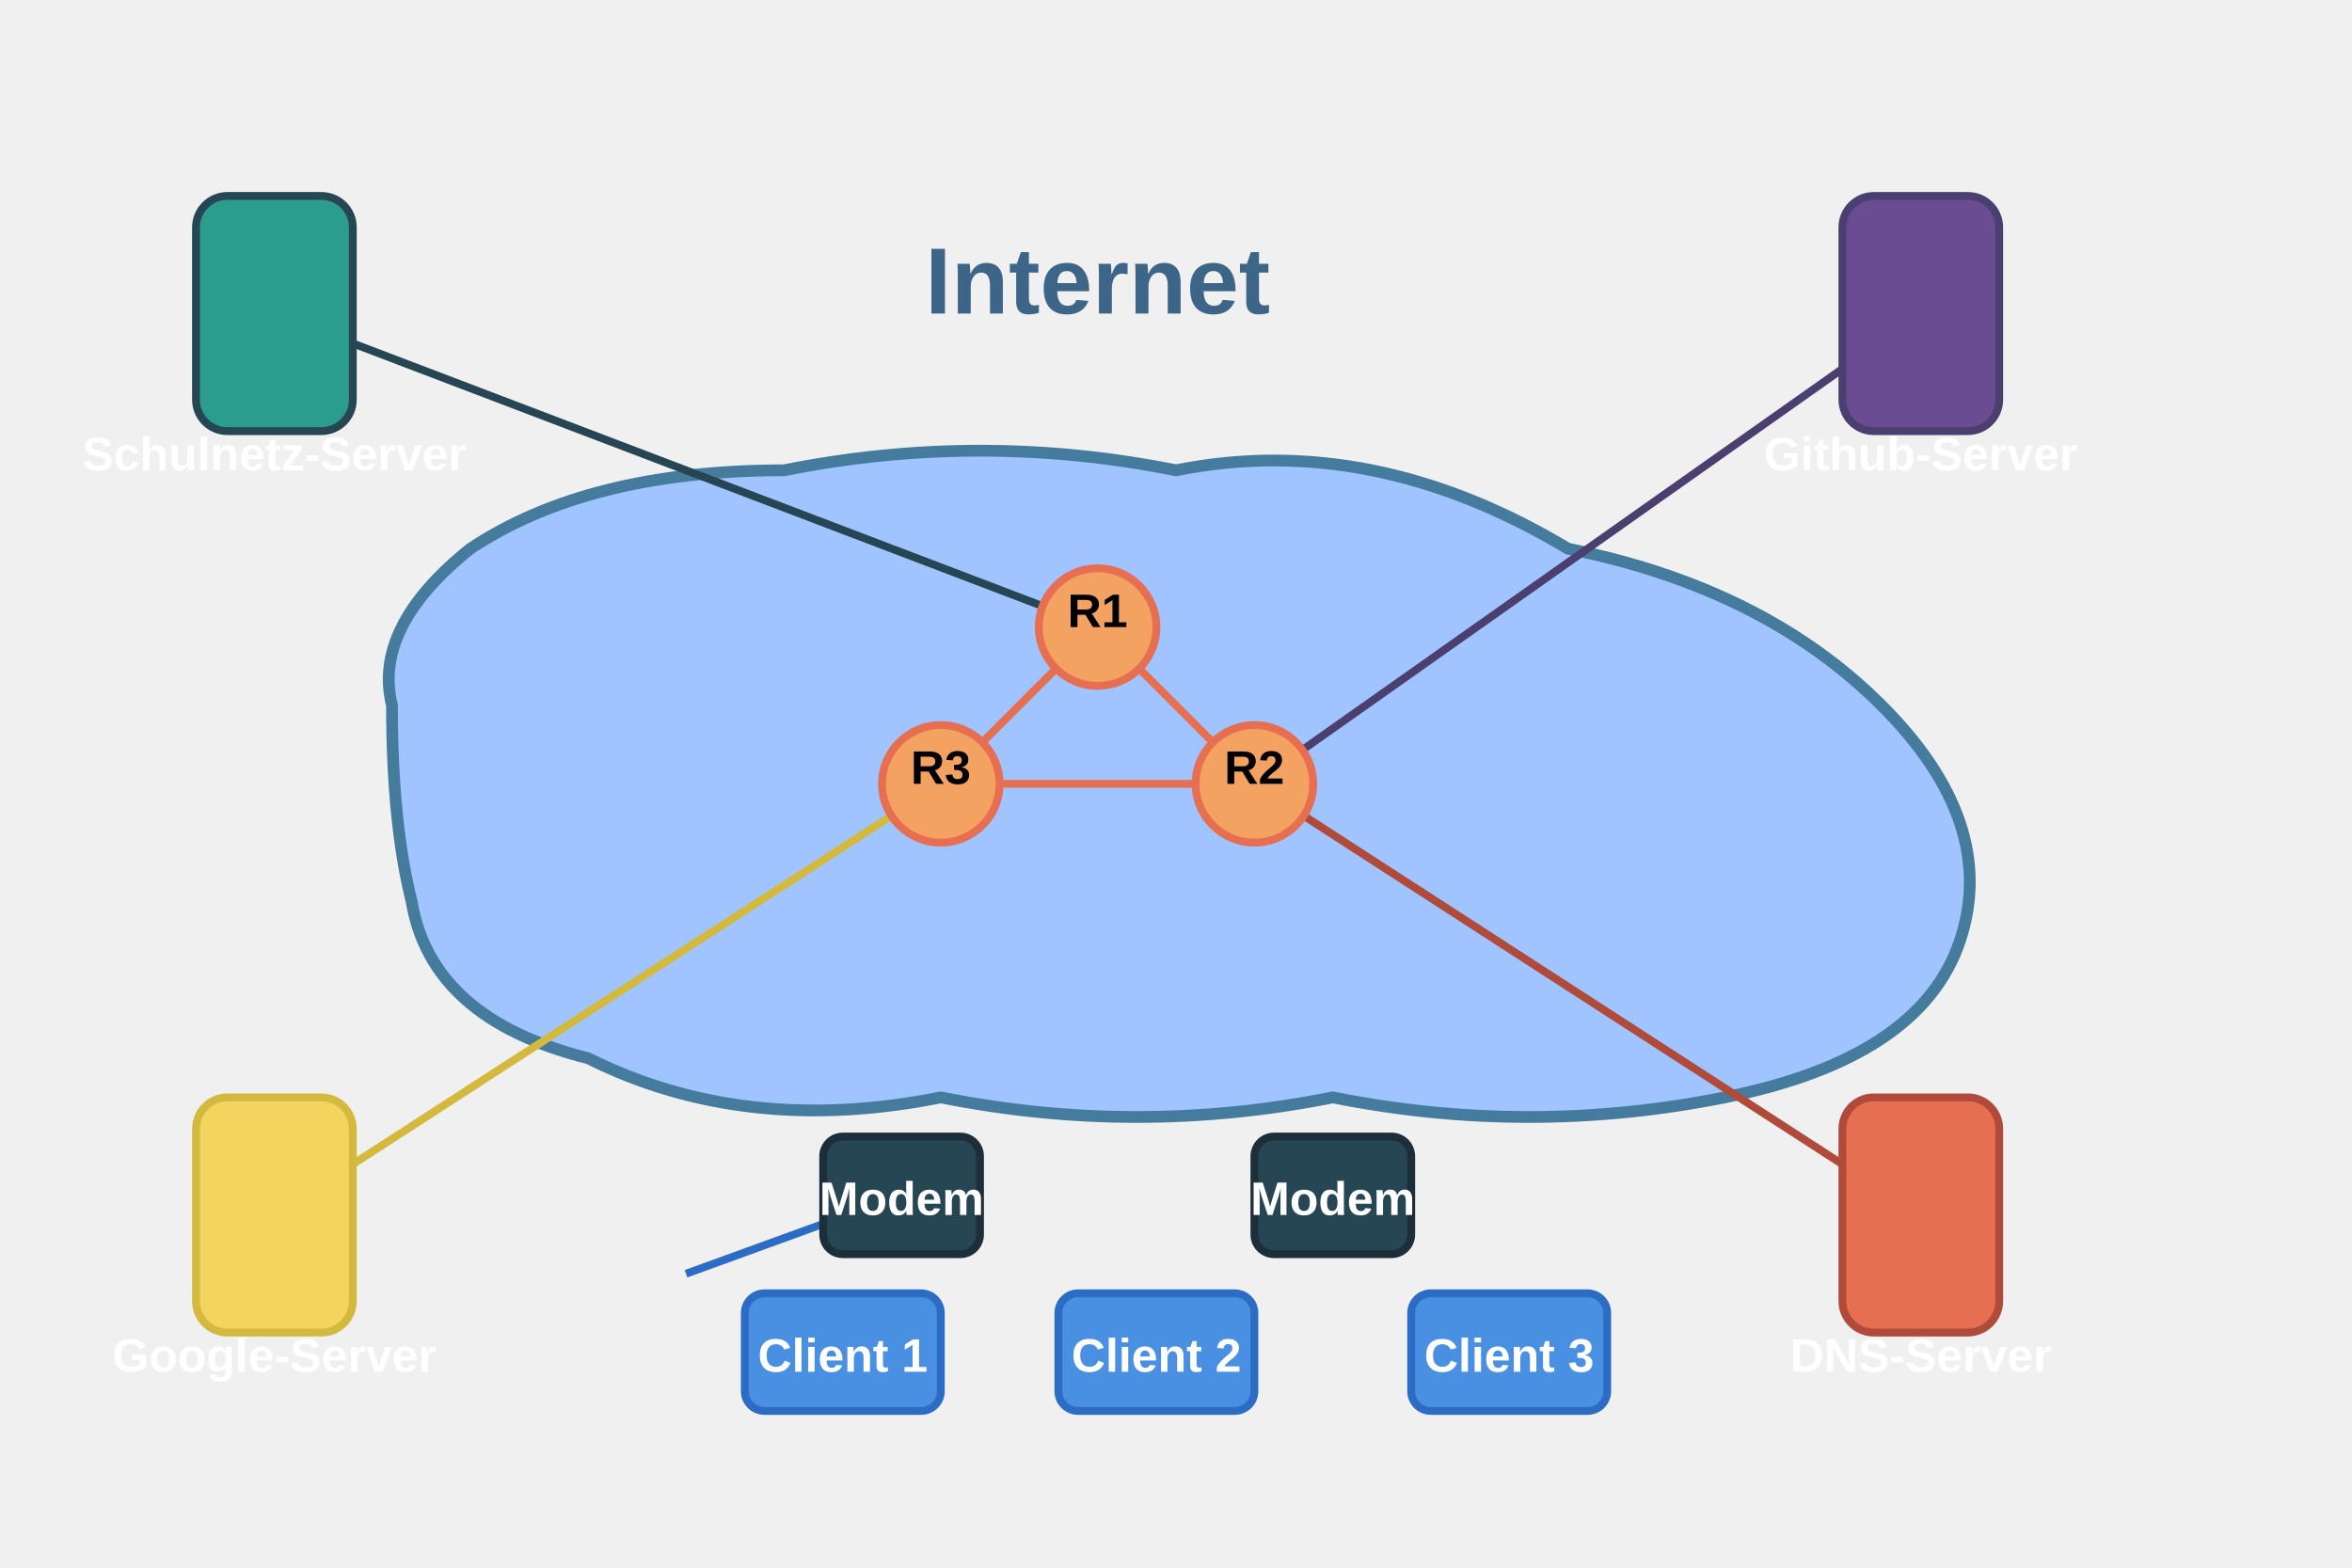
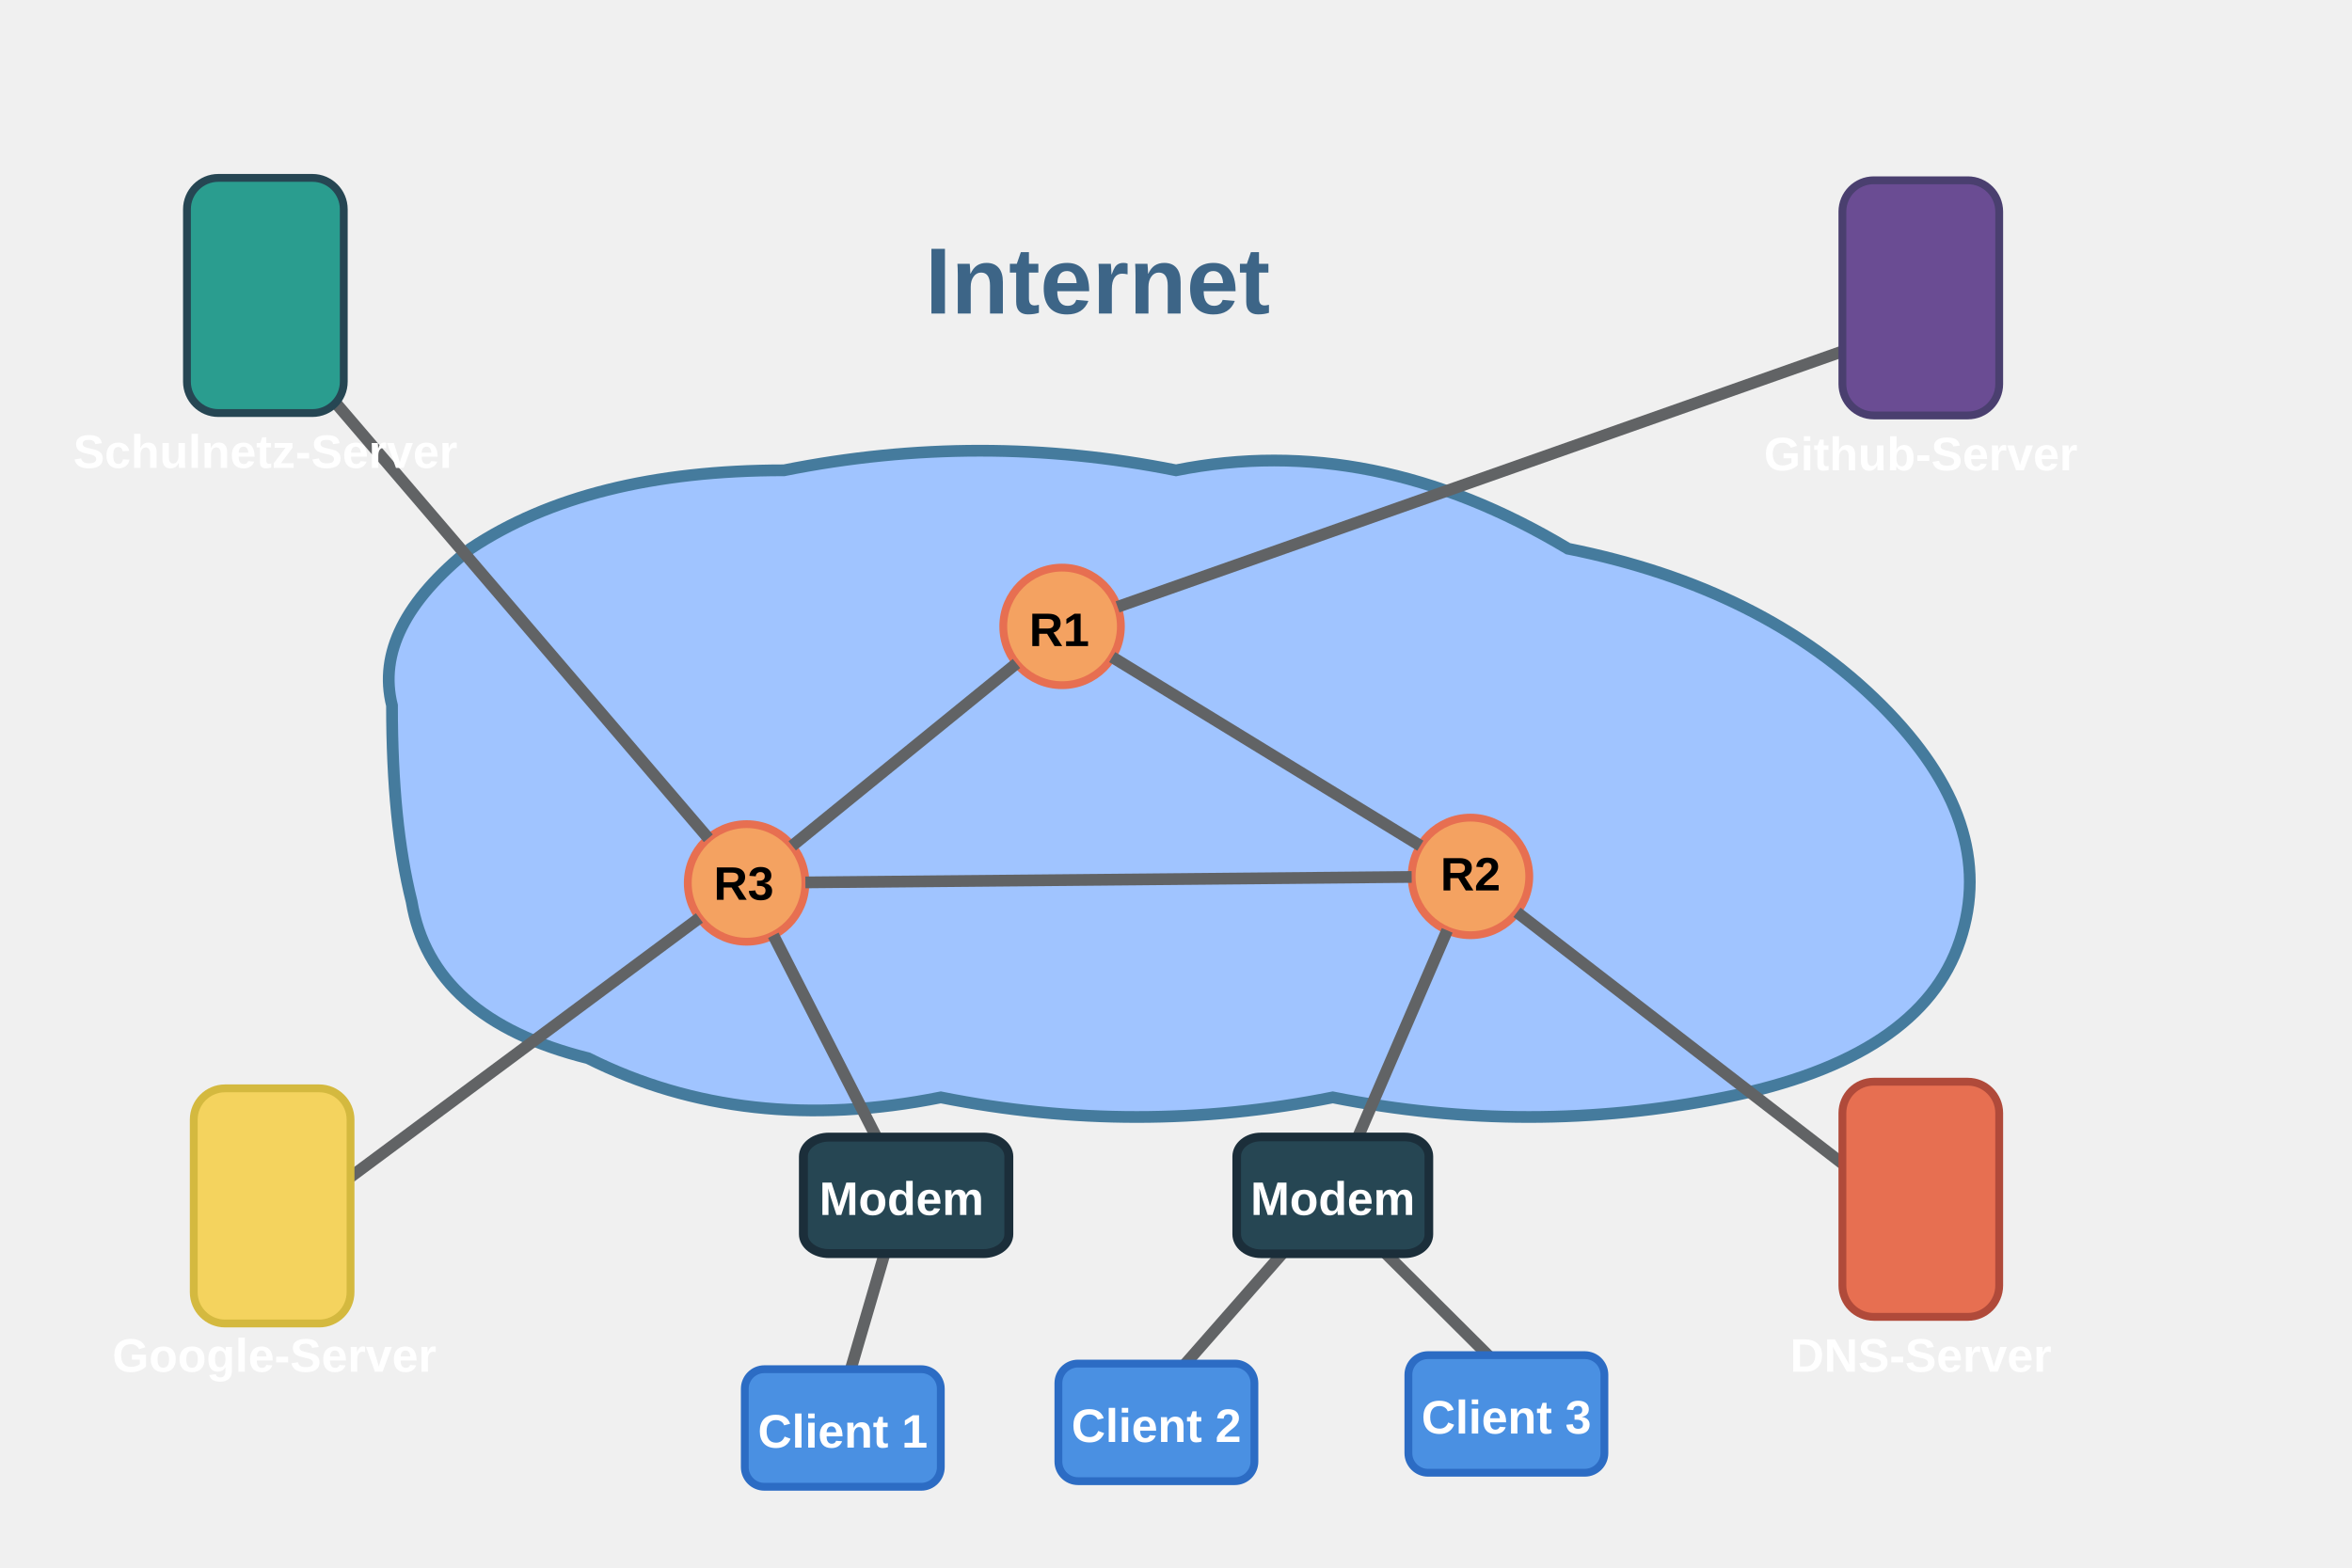
- <svg xmlns="http://www.w3.org/2000/svg" width="600" height="400" viewBox="0 0 600 400" role="img" aria-label="Network Diagram with Internet Cloud, Routers, Servers, Modems, and Clients">
+ <svg xmlns="http://www.w3.org/2000/svg" width="600" height="400" viewBox="0 0 600 400" role="img" aria-label="Network Diagram with Internet Cloud, Routers, Servers, Modems, and Clients" version="1.1" id="svg19">
+   <defs id="defs19" />
  <g id="internet-cloud" transform="translate(90, 100)">
-     <path d="M10 80          Q5 60 30 40          Q60 20 110 20          Q160 10 210 20          Q260 10 310 40          Q360 50 390 80          Q420 110 410 140          Q400 170 350 180          Q300 190 250 180          Q200 190 150 180          Q100 190 60 170          Q20 160 15 130          Q10 110 10 80Z" fill="#a0c4ff" stroke="#457b9d" stroke-width="3" />
+     <path d="M10 80          Q5 60 30 40          Q60 20 110 20          Q160 10 210 20          Q260 10 310 40          Q360 50 390 80          Q420 110 410 140          Q400 170 350 180          Q300 190 250 180          Q200 190 150 180          Q100 190 60 170          Q20 160 15 130          Q10 110 10 80Z" fill="#a0c4ff" stroke="#457b9d" stroke-width="3" id="path1" />
  </g>
-   <text x="280" y="80" font-size="24" font-weight="bold" font-family="Arial" fill="#3d6587" text-anchor="middle" alignment-baseline="middle">
+   <text x="280" y="80" font-size="24" font-weight="bold" font-family="Arial" fill="#3d6587" text-anchor="middle" alignment-baseline="middle" id="text1">
    Internet
  </text>
-   <line x1="175" y1="325" x2="230" y2="305" stroke="#2c6cc4" stroke-width="2" />
-   <line x1="70" y1="80" x2="280" y2="160" stroke="#264653" stroke-width="2" />
-   <line x1="490" y1="80" x2="320" y2="200" stroke="#4a3f6f" stroke-width="2" />
-   <line x1="70" y1="310" x2="240" y2="200" stroke="#d4b93f" stroke-width="2" />
-   <line x1="490" y1="310" x2="320" y2="200" stroke="#b04a3a" stroke-width="2" />
-   <g id="routers" transform="translate(200, 120)">
-     <line x1="80" y1="40" x2="120" y2="80" stroke="#e76f51" stroke-width="2" />
-     <line x1="80" y1="40" x2="40" y2="80" stroke="#e76f51" stroke-width="2" />
-     <line x1="120" y1="80" x2="40" y2="80" stroke="#e76f51" stroke-width="2" />
-     <circle cx="80" cy="40" r="15" fill="#f4a261" stroke="#e76f51" stroke-width="2" />
-     <text x="80" y="40" font-size="12" font-weight="bold" font-family="Arial" fill="#000" text-anchor="middle" alignment-baseline="middle">
-       R1
-     </text>
-     <circle cx="120" cy="80" r="15" fill="#f4a261" stroke="#e76f51" stroke-width="2" />
-     <text x="120" y="80" font-size="12" font-weight="bold" font-family="Arial" fill="#000" text-anchor="middle" alignment-baseline="middle">
-       R2
-     </text>
-     <circle cx="40" cy="80" r="15" fill="#f4a261" stroke="#e76f51" stroke-width="2" />
-     <text x="40" y="80" font-size="12" font-weight="bold" font-family="Arial" fill="#000" text-anchor="middle" alignment-baseline="middle">
-       R3
+   <line x1="215.154" y1="355.785" x2="229.99" y2="305.04" stroke="#2c6cc4" stroke-width="1.655" id="line1" style="stroke:#616365;stroke-opacity:1;stroke-width:3;stroke-dasharray:none;stroke-linecap:butt;paint-order:normal" />
+   <line x1="294.522" y1="356.961" x2="334.856" y2="311.043" stroke="#2c6cc4" stroke-width="2.595" id="line1-3" style="stroke:#616365;stroke-opacity:1;stroke-width:3;stroke-dasharray:none;stroke-linecap:butt;paint-order:normal" />
+   <line x1="387.542" y1="353.715" x2="344.333" y2="310.675" stroke="#2c6cc4" stroke-width="2.6" id="line1-3-6" style="stroke:#616365;stroke-opacity:1;stroke-width:3;stroke-dasharray:none;stroke-linecap:butt;paint-order:normal" />
+   <g id="g19" transform="translate(190.2207,134.8837)">
+     <circle cx="80.717" cy="24.946" r="15" fill="#f4a261" stroke="#e76f51" stroke-width="2" id="circle8" />
+     <text x="80" y="29.964" font-size="12px" font-weight="bold" font-family="Arial" fill="#000000" text-anchor="middle" alignment-baseline="middle" id="text8">R1</text>
+   </g>
+   <g id="g22" transform="translate(265.1561,104.9096)">
+     <circle cx="109.964" cy="118.71" r="15" fill="#f4a261" stroke="#e76f51" stroke-width="2" id="circle9" />
+     <g id="g21">
+       <text x="109.964" y="122.294" font-size="12px" font-weight="bold" font-family="Arial" fill="#000000" text-anchor="middle" alignment-baseline="middle" id="text9">R2</text>
+     </g>
+   </g>
+   <g id="routers" transform="translate(212.105,157.4677)">
+     <g id="g20">
+       <circle cx="-21.649" cy="67.814" r="15" fill="#f4a261" stroke="#e76f51" stroke-width="2" id="circle10" />
+       <text x="-22.366" y="72.115" font-size="12px" font-weight="bold" font-family="Arial" fill="#000000" text-anchor="middle" alignment-baseline="middle" id="text10">R3</text>
+     </g>
+   </g>
+   <g id="client1" transform="translate(190,349.3548)">
+     <rect x="0" y="0" width="50" height="30" fill="#4a90e2" stroke="#2c6cc4" stroke-width="2" rx="5" ry="5" id="rect16" />
+     <text x="25" y="20" font-size="12px" font-weight="bold" font-family="Arial" fill="#ffffff" text-anchor="middle" alignment-baseline="middle" id="text17">Client 1</text>
+   </g>
+   <g id="client2" transform="translate(270,347.9212)">
+     <rect x="0" y="0" width="50" height="30" fill="#4a90e2" stroke="#2c6cc4" stroke-width="2" rx="5" ry="5" id="rect17" />
+     <text x="25" y="20" font-size="12px" font-weight="bold" font-family="Arial" fill="#ffffff" text-anchor="middle" alignment-baseline="middle" id="text18">Client 2</text>
+   </g>
+   <g id="client3" transform="translate(359.2831,345.7706)">
+     <rect x="0" y="0" width="50" height="30" fill="#4a90e2" stroke="#2c6cc4" stroke-width="2" rx="5" ry="5" id="rect18" />
+     <text x="25" y="20" font-size="12px" font-weight="bold" font-family="Arial" fill="#ffffff" text-anchor="middle" alignment-baseline="middle" id="text19">Client 3</text>
+   </g>
+   <path style="fill:none;fill-rule:evenodd;stroke:#616365;stroke-width:3;stroke-linecap:butt;stroke-linejoin:miter;stroke-dasharray:none;stroke-opacity:1;paint-order:normal" d="M 89.424,300.31 178.414,234.224" id="path22" />
+   <g id="google-server" transform="translate(50, 280)">
+     <rect x="-0.576" y="-2.306" width="40" height="60" fill="#f4d35e" stroke="#d4b93f" stroke-width="2" rx="8" ry="8" id="rect12" />
+     <text x="20" y="70" font-size="12" font-weight="bold" font-family="Arial" fill="#fff" text-anchor="middle" id="text13">
+       Google-Server
    </text>
  </g>
-   <g id="school-server" transform="translate(50, 50)">
-     <rect x="0" y="0" width="40" height="60" fill="#2a9d8f" stroke="#264653" stroke-width="2" rx="8" ry="8" />
-     <text x="20" y="70" font-size="12" font-weight="bold" font-family="Arial" fill="#fff" text-anchor="middle">
-       Schulnetz-Server
-     </text>
+   <path style="fill:none;fill-rule:evenodd;stroke:#616365;stroke-width:3;stroke-linecap:butt;stroke-linejoin:miter;stroke-dasharray:none;stroke-opacity:1;paint-order:normal" d="M 223.566,290.139 197.276,238.641" id="path23" />
+   <g id="modem1" transform="translate(210,290)">
+     <rect x="-5.049" y="0.139" width="52.403" height="29.721" fill="#264653" stroke="#1b2e3a" stroke-width="2.279" rx="6.55" ry="4.954" id="rect14" />
+     <text x="20" y="20" font-size="12px" font-weight="bold" font-family="Arial" fill="#ffffff" text-anchor="middle" alignment-baseline="middle" id="text15">Modem</text>
  </g>
+   <path style="fill:none;fill-rule:evenodd;stroke:#616365;stroke-width:3;stroke-linecap:butt;stroke-linejoin:miter;stroke-dasharray:none;stroke-opacity:1;paint-order:normal" d="m 346.429,290.103 22.748,-52.712" id="path24" />
+   <g id="modem2" transform="translate(320,290)">
+     <rect x="-4.508" y="0.103" width="49.016" height="29.794" fill="#264653" stroke="#1b2e3a" stroke-width="2.206" rx="6.127" ry="4.966" id="rect15" />
+     <text x="20" y="20" font-size="12px" font-weight="bold" font-family="Arial" fill="#ffffff" text-anchor="middle" alignment-baseline="middle" id="text16">Modem</text>
+   </g>
+   <path style="fill:none;fill-rule:evenodd;stroke:#616365;stroke-width:3;stroke-linecap:butt;stroke-linejoin:miter;stroke-dasharray:none;stroke-opacity:1;paint-order:normal" d="m 205.455,225.146 154.666,-1.392" id="path25" />
+   <path style="fill:none;fill-rule:evenodd;stroke:#616365;stroke-width:3;stroke-linecap:butt;stroke-linejoin:miter;stroke-dasharray:none;stroke-opacity:1;paint-order:normal" d="m 202.093,215.817 57.207,-46.523" id="path26" />
+   <path style="fill:none;fill-rule:evenodd;stroke:#616365;stroke-width:3;stroke-linecap:butt;stroke-linejoin:miter;stroke-dasharray:none;stroke-opacity:1;paint-order:normal" d="m 283.73,167.663 78.598,48.124" id="path27" />
+   <path style="fill:none;fill-rule:evenodd;stroke:#616365;stroke-width:3;stroke-linecap:butt;stroke-linejoin:miter;stroke-dasharray:none;stroke-opacity:1;paint-order:normal" d="M 470,89.663 285.084,154.843" id="path28" />
  <g id="github-server" transform="translate(470, 50)">
-     <rect x="0" y="0" width="40" height="60" fill="#6a4c93" stroke="#4a3f6f" stroke-width="2" rx="8" ry="8" />
-     <text x="20" y="70" font-size="12" font-weight="bold" font-family="Arial" fill="#fff" text-anchor="middle">
+     <rect x="0" y="-4" width="40" height="60" fill="#6a4c93" stroke="#4a3f6f" stroke-width="2" rx="8" ry="8" id="rect11" />
+     <text x="20" y="70" font-size="12" font-weight="bold" font-family="Arial" fill="#fff" text-anchor="middle" id="text12">
      Github-Server
    </text>
  </g>
-   <g id="google-server" transform="translate(50, 280)">
-     <rect x="0" y="0" width="40" height="60" fill="#f4d35e" stroke="#d4b93f" stroke-width="2" rx="8" ry="8" />
-     <text x="20" y="70" font-size="12" font-weight="bold" font-family="Arial" fill="#fff" text-anchor="middle">
-       Google-Server
-     </text>
+   <path style="fill:none;fill-rule:evenodd;stroke:#616365;stroke-width:3;stroke-linecap:butt;stroke-linejoin:miter;stroke-dasharray:none;stroke-opacity:1;paint-order:normal" d="M 85.611,102.784 180.703,213.886" id="path29" />
+   <g id="school-server" transform="translate(47.69429,45.38859)">
+     <rect x="0" y="0" width="40" height="60" fill="#2a9d8f" stroke="#264653" stroke-width="2" rx="8" ry="8" id="rect10" />
+     <text x="20" y="74" font-size="12px" font-weight="bold" font-family="Arial" fill="#ffffff" text-anchor="middle" id="text11">Schulnetz-Server</text>
  </g>
+   <path style="fill:none;fill-rule:evenodd;stroke:#616365;stroke-width:3;stroke-linecap:butt;stroke-linejoin:miter;stroke-dasharray:none;stroke-opacity:1;paint-order:normal" d="M 470,296.877 386.993,232.786" id="path30" />
  <g id="dns-server" transform="translate(470, 280)">
-     <rect x="0" y="0" width="40" height="60" fill="#e76f51" stroke="#b04a3a" stroke-width="2" rx="8" ry="8" />
-     <text x="20" y="70" font-size="12" font-weight="bold" font-family="Arial" fill="#fff" text-anchor="middle">
+     <rect x="0" y="-4" width="40" height="60" fill="#e76f51" stroke="#b04a3a" stroke-width="2" rx="8" ry="8" id="rect13" />
+     <text x="20" y="70" font-size="12" font-weight="bold" font-family="Arial" fill="#fff" text-anchor="middle" id="text14">
      DNS-Server
    </text>
  </g>
-   <g id="modems" transform="translate(40, 20)">
-     <g id="modem1" transform="translate(170, 270)">
-       <rect x="0" y="0" width="40" height="30" fill="#264653" stroke="#1b2e3a" stroke-width="2" rx="5" ry="5" />
-       <text x="20" y="20" font-size="12" font-weight="bold" font-family="Arial" fill="#fff" text-anchor="middle" alignment-baseline="middle">
-         Modem
-       </text>
-     </g>
-     <g id="modem2" transform="translate(280, 270)">
-       <rect x="0" y="0" width="40" height="30" fill="#264653" stroke="#1b2e3a" stroke-width="2" rx="5" ry="5" />
-       <text x="20" y="20" font-size="12" font-weight="bold" font-family="Arial" fill="#fff" text-anchor="middle" alignment-baseline="middle">
-         Modem
-       </text>
-     </g>
-     <g id="client1" transform="translate(150, 310)">
-       <rect x="0" y="0" width="50" height="30" fill="#4a90e2" stroke="#2c6cc4" stroke-width="2" rx="5" ry="5" />
-       <text x="25" y="20" font-size="12" font-weight="bold" font-family="Arial" fill="#fff" text-anchor="middle" alignment-baseline="middle">
-         Client 1
-       </text>
-     </g>
-     <g id="client2" transform="translate(230, 310)">
-       <rect x="0" y="0" width="50" height="30" fill="#4a90e2" stroke="#2c6cc4" stroke-width="2" rx="5" ry="5" />
-       <text x="25" y="20" font-size="12" font-weight="bold" font-family="Arial" fill="#fff" text-anchor="middle" alignment-baseline="middle">
-         Client 2
-       </text>
-     </g>
-     <g id="client3" transform="translate(320, 310)">
-       <rect x="0" y="0" width="50" height="30" fill="#4a90e2" stroke="#2c6cc4" stroke-width="2" rx="5" ry="5" />
-       <text x="25" y="20" font-size="12" font-weight="bold" font-family="Arial" fill="#fff" text-anchor="middle" alignment-baseline="middle">
-         Client 3
-       </text>
-     </g>
-   </g>
</svg>
